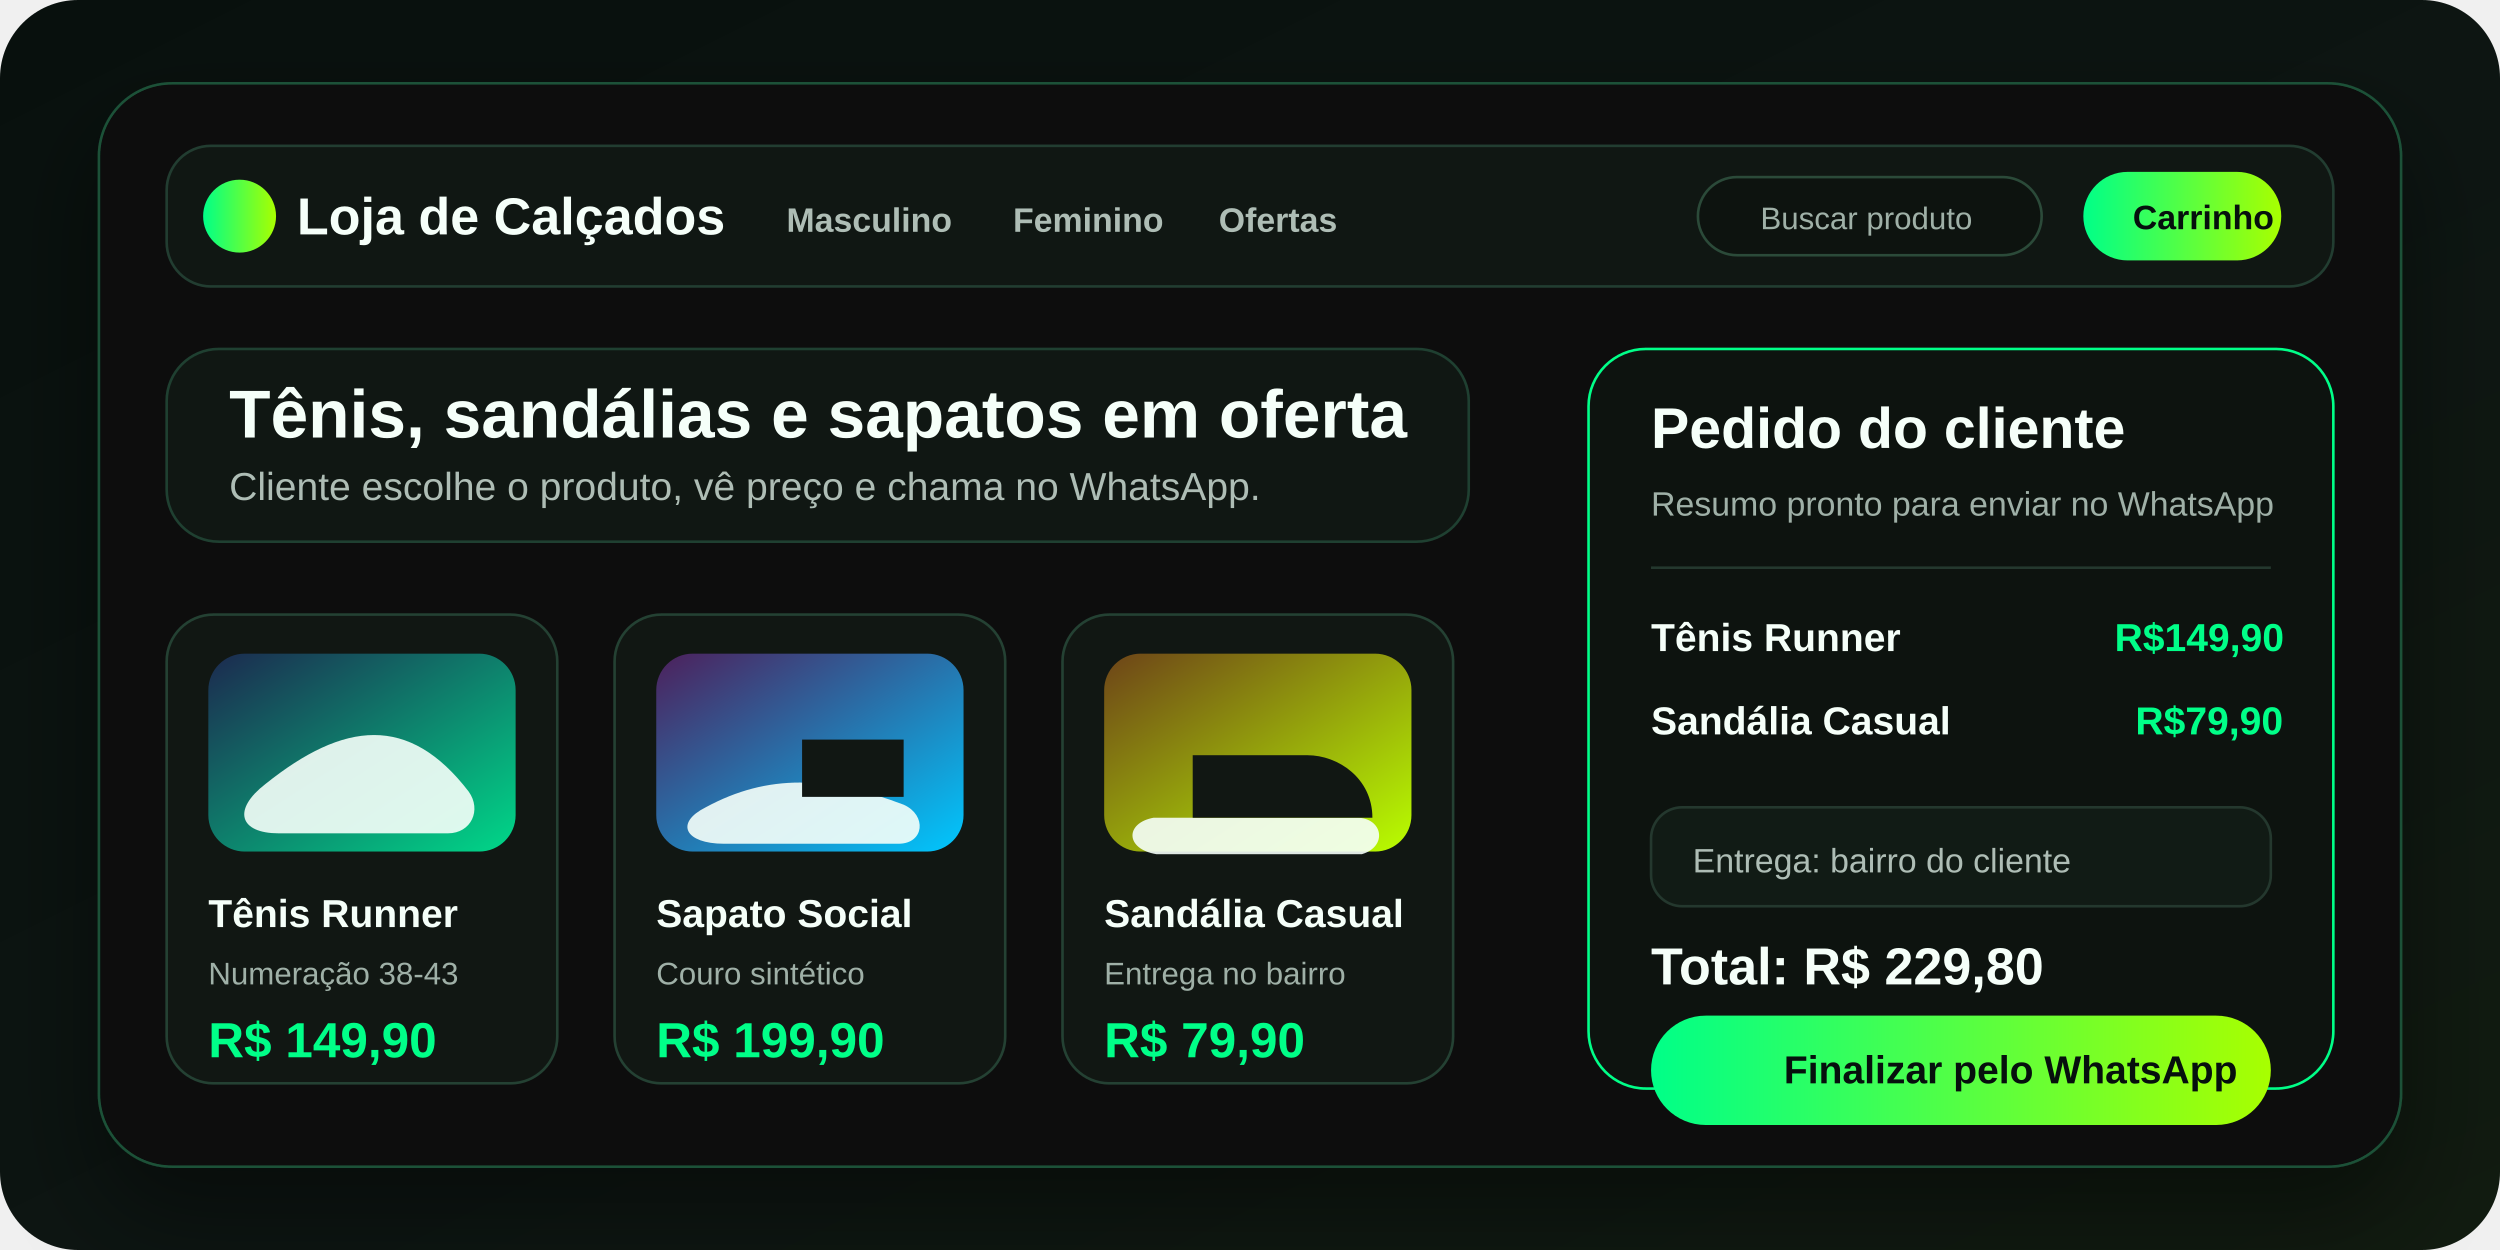
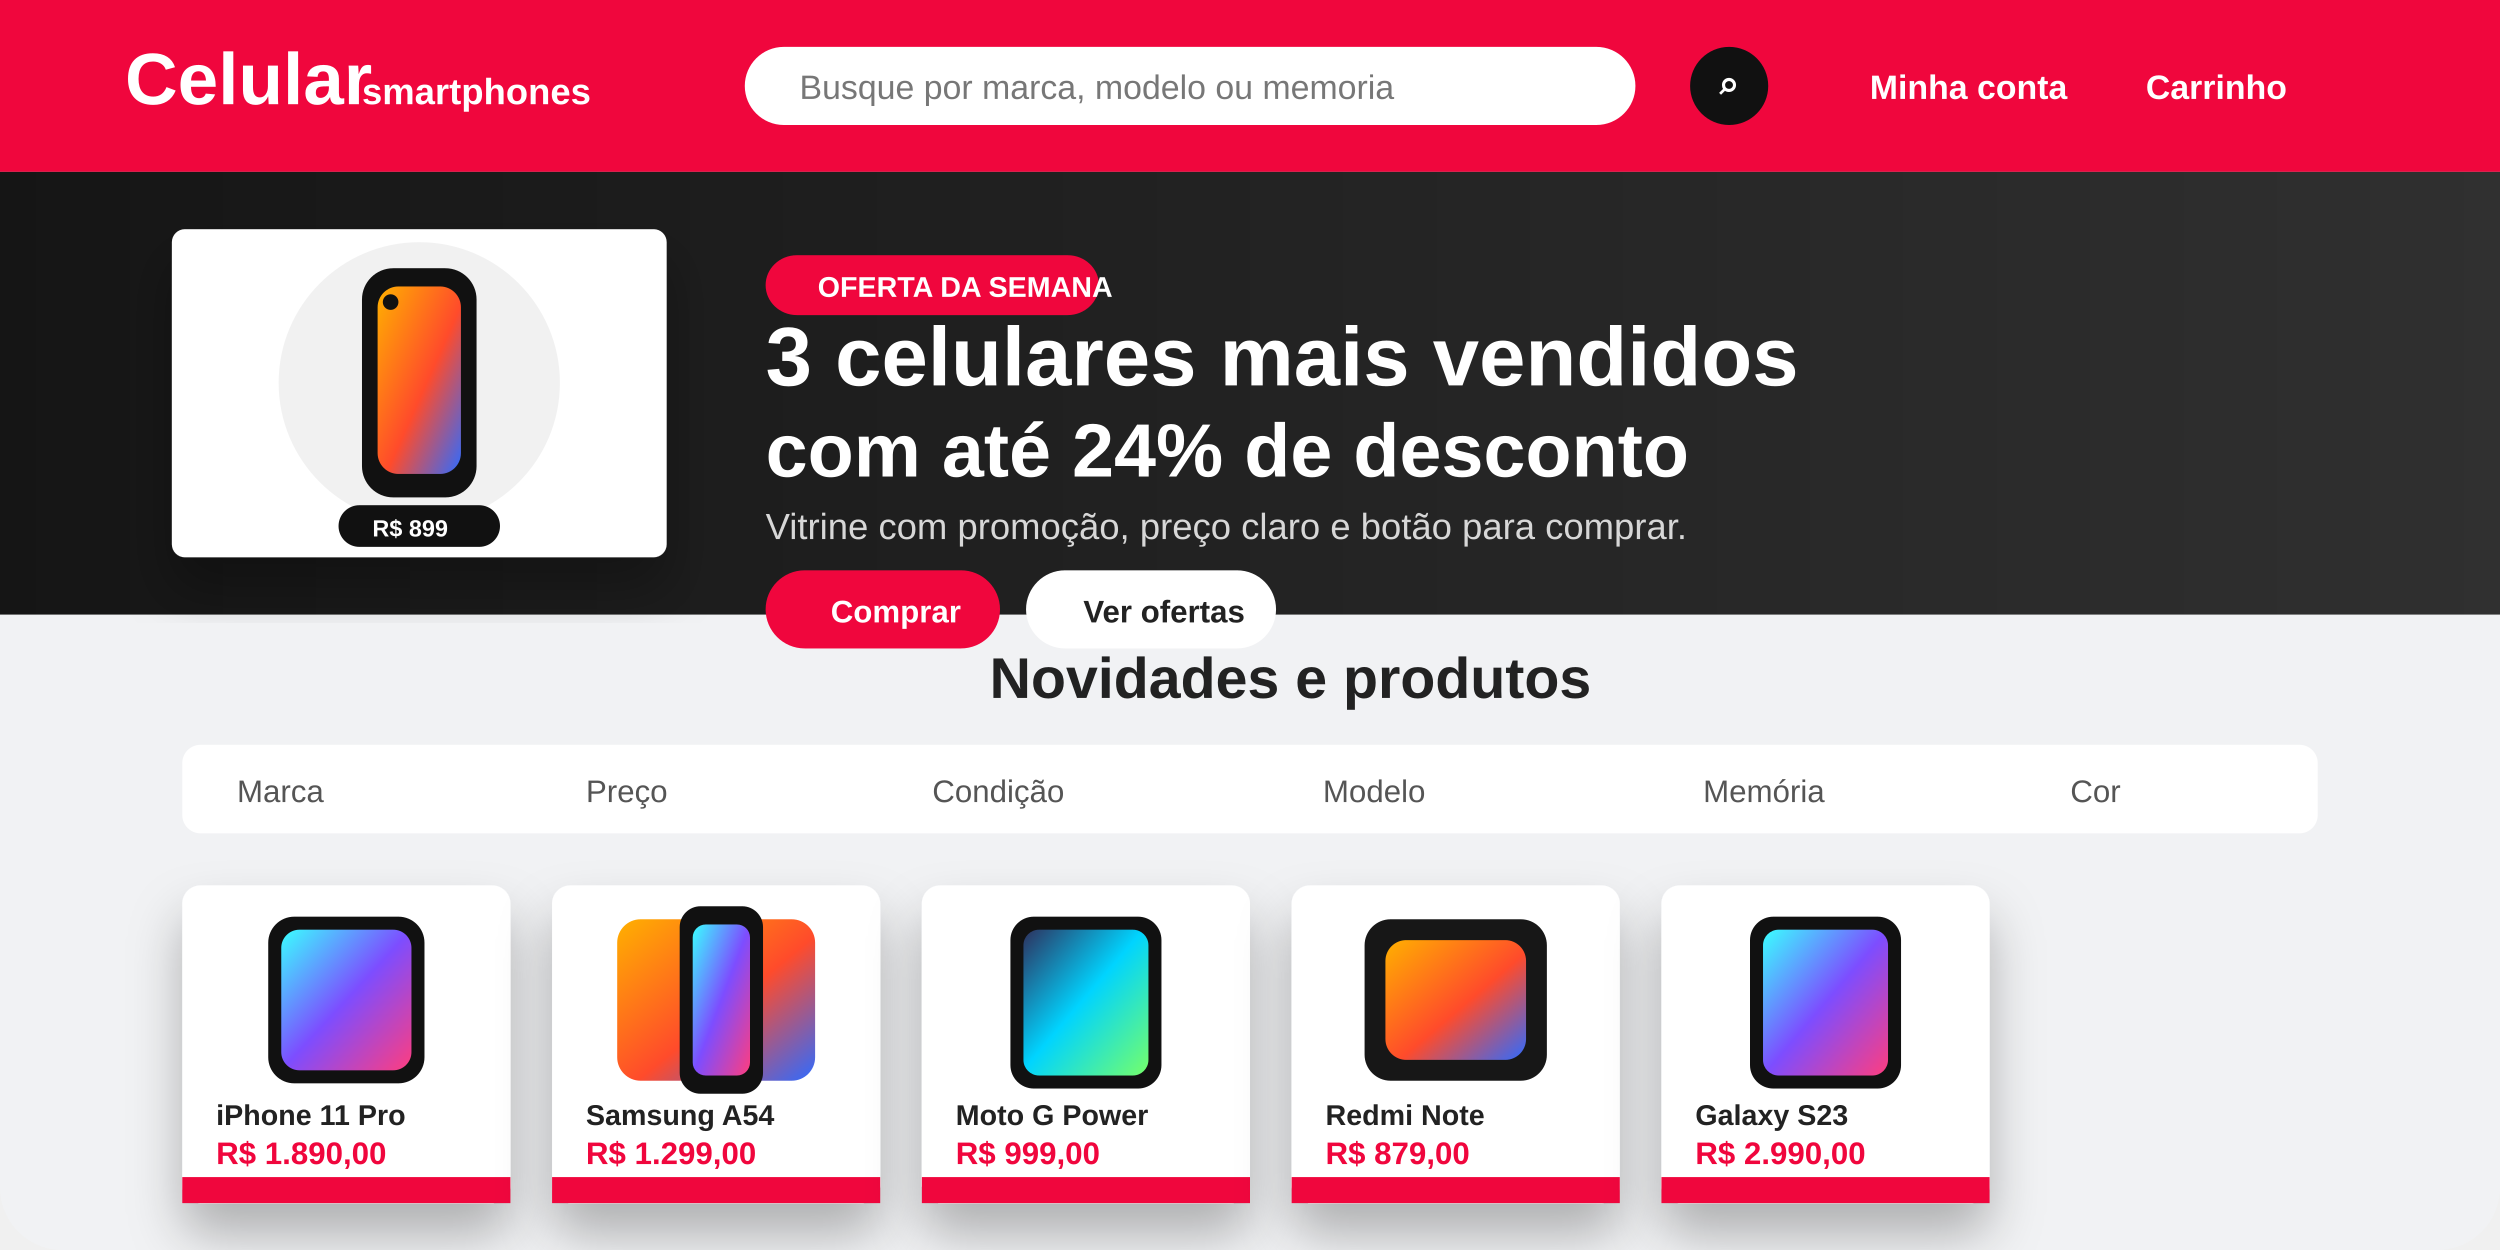
- <svg xmlns="http://www.w3.org/2000/svg" viewBox="0 0 960 480" role="img" aria-label="Exemplo realista de loja virtual com vitrine de produtos, preços e carrinho">
+ <svg xmlns="http://www.w3.org/2000/svg" viewBox="0 0 960 480" role="img" aria-label="Exemplo de loja virtual completa com banner, filtros e grade de produtos">
  <defs>
-     <linearGradient id="bg" x1="0" x2="1" y1="0" y2="1">
-       <stop stop-color="#08100d" />
-       <stop offset=".54" stop-color="#0d1512" />
-       <stop offset="1" stop-color="#111b10" />
+     <linearGradient id="phoneA" x1="0" x2="1" y1="0" y2="1">
+       <stop stop-color="#3affff" />
+       <stop offset=".5" stop-color="#7d4dff" />
+       <stop offset="1" stop-color="#ff3d7f" />
    </linearGradient>
-     <linearGradient id="accent" x1="0" x2="1">
-       <stop stop-color="#00ff88" />
-       <stop offset="1" stop-color="#a8ff00" />
+     <linearGradient id="phoneB" x1="0" x2="1" y1="0" y2="1">
+       <stop stop-color="#ffb000" />
+       <stop offset=".55" stop-color="#ff4b2b" />
+       <stop offset="1" stop-color="#2f6bff" />
    </linearGradient>
-     <linearGradient id="shoe1" x1="0" x2="1" y1="0" y2="1">
-       <stop stop-color="#1c294f" />
-       <stop offset="1" stop-color="#00d889" />
+     <linearGradient id="phoneC" x1="0" x2="1" y1="0" y2="1">
+       <stop stop-color="#2d315e" />
+       <stop offset=".48" stop-color="#00d4ff" />
+       <stop offset="1" stop-color="#75ff6a" />
    </linearGradient>
-     <linearGradient id="shoe2" x1="0" x2="1" y1="0" y2="1">
-       <stop stop-color="#4d205b" />
-       <stop offset="1" stop-color="#00c8ff" />
-     </linearGradient>
-     <linearGradient id="shoe3" x1="0" x2="1" y1="0" y2="1">
-       <stop stop-color="#6d4318" />
-       <stop offset="1" stop-color="#baff00" />
+     <linearGradient id="banner" x1="0" x2="1">
+       <stop stop-color="#151515" />
+       <stop offset="1" stop-color="#303030" />
    </linearGradient>
    <filter id="shadow" x="-20%" y="-20%" width="140%" height="140%">
-       <feDropShadow dx="0" dy="18" stdDeviation="18" flood-color="#000" flood-opacity=".42" />
+       <feDropShadow dx="0" dy="12" stdDeviation="10" flood-color="#000" flood-opacity=".28" />
    </filter>
  </defs>
-   <rect width="960" height="480" rx="30" fill="url(#bg)" />
-   <rect x="38" y="32" width="884" height="416" rx="28" fill="#070b09" stroke="#1f5138" filter="url(#shadow)" />
-   <g transform="translate(64 56)">
-     <rect width="832" height="54" rx="17" fill="#101713" stroke="#223d31" />
-     <circle cx="28" cy="27" r="14" fill="url(#accent)" />
-     <text x="50" y="34" fill="#f5fff9" font-family="Arial, sans-serif" font-size="20" font-weight="900">Loja de Calçados</text>
-     <text x="238" y="33" fill="#aebdb5" font-family="Arial, sans-serif" font-size="13" font-weight="700">Masculino</text>
-     <text x="325" y="33" fill="#aebdb5" font-family="Arial, sans-serif" font-size="13" font-weight="700">Feminino</text>
-     <text x="404" y="33" fill="#aebdb5" font-family="Arial, sans-serif" font-size="13" font-weight="700">Ofertas</text>
-     <rect x="588" y="12" width="132" height="30" rx="15" fill="#0d130f" stroke="#2b4a39" />
-     <text x="612" y="32" fill="#9fb0a7" font-family="Arial, sans-serif" font-size="12">Buscar produto</text>
-     <rect x="736" y="10" width="76" height="34" rx="17" fill="url(#accent)" />
-     <text x="755" y="32" fill="#06100d" font-family="Arial, sans-serif" font-size="13" font-weight="900">Carrinho</text>
-   </g>
-   <g transform="translate(64 134)">
-     <rect width="500" height="74" rx="20" fill="#101713" stroke="#1f4031" />
-     <text x="24" y="34" fill="#f5fff9" font-family="Arial, sans-serif" font-size="26" font-weight="900">Tênis, sandálias e sapatos em oferta</text>
-     <text x="24" y="58" fill="#aebdb5" font-family="Arial, sans-serif" font-size="15">Cliente escolhe o produto, vê preço e chama no WhatsApp.</text>
-     <g transform="translate(0 102)">
-       <rect width="150" height="180" rx="18" fill="#111713" stroke="#244133" />
-       <rect x="16" y="15" width="118" height="76" rx="14" fill="url(#shoe1)" />
-       <path d="M38 65c30-24 55-27 78 3 5 7 1 16-8 16H43c-15 0-18-9-5-19z" fill="#f5fff9" opacity=".9" />
-       <text x="16" y="120" fill="#f5fff9" font-family="Arial, sans-serif" font-size="15" font-weight="900">Tênis Runner</text>
-       <text x="16" y="142" fill="#9fb0a7" font-family="Arial, sans-serif" font-size="12">Numeração 38-43</text>
-       <text x="16" y="170" fill="#00ff88" font-family="Arial, sans-serif" font-size="19" font-weight="900">R$ 149,90</text>
+   <rect width="960" height="480" rx="24" fill="#f1f2f4" />
+   <rect width="960" height="66" fill="#f0063d" />
+   <text x="48" y="40" fill="#fff" font-family="Arial, sans-serif" font-size="28" font-weight="900">Celular</text>
+   <text x="139" y="40" fill="#fff" font-family="Arial, sans-serif" font-size="14" font-weight="700">smartphones</text>
+   <rect x="286" y="18" width="342" height="30" rx="15" fill="#fff" />
+   <text x="307" y="38" fill="#777" font-family="Arial, sans-serif" font-size="13">Busque por marca, modelo ou memoria</text>
+   <circle cx="664" cy="33" r="15" fill="#111" />
+   <text x="659" y="38" fill="#fff" font-family="Arial, sans-serif" font-size="15" font-weight="900">⌕</text>
+   <text x="718" y="38" fill="#fff" font-family="Arial, sans-serif" font-size="13" font-weight="700">Minha conta</text>
+   <text x="824" y="38" fill="#fff" font-family="Arial, sans-serif" font-size="13" font-weight="700">Carrinho</text>
+   <rect x="0" y="66" width="960" height="170" fill="url(#banner)" />
+   <rect x="66" y="88" width="190" height="126" rx="5" fill="#fff" filter="url(#shadow)" />
+   <circle cx="161" cy="147" r="54" fill="#f1f1f1" />
+   <rect x="139" y="103" width="44" height="88" rx="12" fill="#111" />
+   <rect x="145" y="110" width="32" height="72" rx="8" fill="url(#phoneB)" />
+   <circle cx="150" cy="116" r="3" fill="#111" />
+   <rect x="130" y="194" width="62" height="16" rx="8" fill="#111" />
+   <text x="143" y="206" fill="#fff" font-family="Arial, sans-serif" font-size="9" font-weight="900">R$ 899</text>
+   <rect x="294" y="98" width="128" height="23" rx="12" fill="#f0063d" />
+   <text x="314" y="114" fill="#fff" font-family="Arial, sans-serif" font-size="11" font-weight="900">OFERTA DA SEMANA</text>
+   <text x="294" y="148" fill="#fff" font-family="Arial, sans-serif" font-size="32" font-weight="900">3 celulares mais vendidos</text>
+   <text x="294" y="183" fill="#fff" font-family="Arial, sans-serif" font-size="29" font-weight="900">com até 24% de desconto</text>
+   <text x="294" y="207" fill="#d7d7d7" font-family="Arial, sans-serif" font-size="14">Vitrine com promoção, preço claro e botão para comprar.</text>
+   <rect x="294" y="219" width="90" height="30" rx="15" fill="#f0063d" />
+   <text x="319" y="239" fill="#fff" font-family="Arial, sans-serif" font-size="12" font-weight="900">Comprar</text>
+   <rect x="394" y="219" width="96" height="30" rx="15" fill="#fff" />
+   <text x="416" y="239" fill="#222" font-family="Arial, sans-serif" font-size="12" font-weight="900">Ver ofertas</text>
+   <text x="380" y="268" fill="#222" font-family="Arial, sans-serif" font-size="22" font-weight="900">Novidades e produtos</text>
+   <rect x="70" y="286" width="820" height="34" rx="7" fill="#fff" />
+   <text x="91" y="308" fill="#555" font-family="Arial, sans-serif" font-size="12">Marca</text>
+   <text x="225" y="308" fill="#555" font-family="Arial, sans-serif" font-size="12">Preço</text>
+   <text x="358" y="308" fill="#555" font-family="Arial, sans-serif" font-size="12">Condição</text>
+   <text x="508" y="308" fill="#555" font-family="Arial, sans-serif" font-size="12">Modelo</text>
+   <text x="654" y="308" fill="#555" font-family="Arial, sans-serif" font-size="12">Memória</text>
+   <text x="795" y="308" fill="#555" font-family="Arial, sans-serif" font-size="12">Cor</text>
+   <g transform="translate(70 340)">
+     <g>
+       <rect width="126" height="122" rx="7" fill="#fff" filter="url(#shadow)" />
+       <rect x="33" y="12" width="60" height="64" rx="10" fill="#111" />
+       <rect x="38" y="17" width="50" height="54" rx="7" fill="url(#phoneA)" />
+       <text x="13" y="92" fill="#222" font-family="Arial, sans-serif" font-size="11" font-weight="800">iPhone 11 Pro</text>
+       <text x="13" y="107" fill="#f0063d" font-family="Arial, sans-serif" font-size="12" font-weight="900">R$ 1.890,00</text>
+       <rect y="112" width="126" height="10" fill="#f0063d" />
    </g>
-     <g transform="translate(172 102)">
-       <rect width="150" height="180" rx="18" fill="#111713" stroke="#244133" />
-       <rect x="16" y="15" width="118" height="76" rx="14" fill="url(#shoe2)" />
-       <path d="M35 74c24-13 47-12 76-1 9 4 8 15-2 15H42c-15 0-19-8-7-14z" fill="#f5fff9" opacity=".9" />
-       <path d="M72 48h39v22H72z" fill="#111713" />
-       <text x="16" y="120" fill="#f5fff9" font-family="Arial, sans-serif" font-size="15" font-weight="900">Sapato Social</text>
-       <text x="16" y="142" fill="#9fb0a7" font-family="Arial, sans-serif" font-size="12">Couro sintético</text>
-       <text x="16" y="170" fill="#00ff88" font-family="Arial, sans-serif" font-size="19" font-weight="900">R$ 199,90</text>
+     <g transform="translate(142 0)">
+       <rect width="126" height="122" rx="7" fill="#fff" filter="url(#shadow)" />
+       <rect x="25" y="13" width="76" height="62" rx="9" fill="url(#phoneB)" />
+       <rect x="49" y="8" width="32" height="72" rx="8" fill="#111" />
+       <rect x="54" y="15" width="22" height="58" rx="5" fill="url(#phoneA)" />
+       <text x="13" y="92" fill="#222" font-family="Arial, sans-serif" font-size="11" font-weight="800">Samsung A54</text>
+       <text x="13" y="107" fill="#f0063d" font-family="Arial, sans-serif" font-size="12" font-weight="900">R$ 1.299,00</text>
+       <rect y="112" width="126" height="10" fill="#f0063d" />
    </g>
-     <g transform="translate(344 102)">
-       <rect width="150" height="180" rx="18" fill="#111713" stroke="#244133" />
-       <rect x="16" y="15" width="118" height="76" rx="14" fill="url(#shoe3)" />
-       <path d="M35 78h78c10 0 12 11 2 14H36c-12-2-12-12-1-14z" fill="#f5fff9" opacity=".9" />
-       <path d="M50 54h44c12 0 25 9 25 24H50z" fill="#111713" />
-       <text x="16" y="120" fill="#f5fff9" font-family="Arial, sans-serif" font-size="15" font-weight="900">Sandália Casual</text>
-       <text x="16" y="142" fill="#9fb0a7" font-family="Arial, sans-serif" font-size="12">Entrega no bairro</text>
-       <text x="16" y="170" fill="#00ff88" font-family="Arial, sans-serif" font-size="19" font-weight="900">R$ 79,90</text>
+     <g transform="translate(284 0)">
+       <rect width="126" height="122" rx="7" fill="#fff" filter="url(#shadow)" />
+       <rect x="34" y="12" width="58" height="66" rx="9" fill="#111" />
+       <rect x="39" y="17" width="48" height="56" rx="6" fill="url(#phoneC)" />
+       <text x="13" y="92" fill="#222" font-family="Arial, sans-serif" font-size="11" font-weight="800">Moto G Power</text>
+       <text x="13" y="107" fill="#f0063d" font-family="Arial, sans-serif" font-size="12" font-weight="900">R$ 999,00</text>
+       <rect y="112" width="126" height="10" fill="#f0063d" />
+     </g>
+     <g transform="translate(426 0)">
+       <rect width="126" height="122" rx="7" fill="#fff" filter="url(#shadow)" />
+       <rect x="28" y="13" width="70" height="62" rx="10" fill="#171717" />
+       <rect x="36" y="21" width="54" height="46" rx="8" fill="url(#phoneB)" />
+       <text x="13" y="92" fill="#222" font-family="Arial, sans-serif" font-size="11" font-weight="800">Redmi Note</text>
+       <text x="13" y="107" fill="#f0063d" font-family="Arial, sans-serif" font-size="12" font-weight="900">R$ 879,00</text>
+       <rect y="112" width="126" height="10" fill="#f0063d" />
+     </g>
+     <g transform="translate(568 0)">
+       <rect width="126" height="122" rx="7" fill="#fff" filter="url(#shadow)" />
+       <rect x="34" y="12" width="58" height="66" rx="9" fill="#111" />
+       <rect x="39" y="17" width="48" height="56" rx="6" fill="url(#phoneA)" />
+       <text x="13" y="92" fill="#222" font-family="Arial, sans-serif" font-size="11" font-weight="800">Galaxy S23</text>
+       <text x="13" y="107" fill="#f0063d" font-family="Arial, sans-serif" font-size="12" font-weight="900">R$ 2.990,00</text>
+       <rect y="112" width="126" height="10" fill="#f0063d" />
    </g>
  </g>
-   <g transform="translate(610 134)">
-     <rect width="286" height="284" rx="22" fill="#0d130f" stroke="#00ff88" />
-     <text x="24" y="38" fill="#f5fff9" font-family="Arial, sans-serif" font-size="22" font-weight="900">Pedido do cliente</text>
-     <text x="24" y="64" fill="#9fb0a7" font-family="Arial, sans-serif" font-size="13">Resumo pronto para enviar no WhatsApp</text>
-     <line x1="24" y1="84" x2="262" y2="84" stroke="#24382e" />
-     <text x="24" y="116" fill="#f5fff9" font-family="Arial, sans-serif" font-size="15" font-weight="800">Tênis Runner</text>
-     <text x="202" y="116" fill="#00ff88" font-family="Arial, sans-serif" font-size="15" font-weight="900">R$149,90</text>
-     <text x="24" y="148" fill="#f5fff9" font-family="Arial, sans-serif" font-size="15" font-weight="800">Sandália Casual</text>
-     <text x="210" y="148" fill="#00ff88" font-family="Arial, sans-serif" font-size="15" font-weight="900">R$79,90</text>
-     <rect x="24" y="176" width="238" height="38" rx="12" fill="#111b15" stroke="#24382e" />
-     <text x="40" y="201" fill="#aebdb5" font-family="Arial, sans-serif" font-size="13">Entrega: bairro do cliente</text>
-     <text x="24" y="244" fill="#f5fff9" font-family="Arial, sans-serif" font-size="20" font-weight="900">Total: R$ 229,80</text>
-     <rect x="24" y="258" width="238" height="0" fill="none" />
-     <rect x="24" y="228" width="238" height="42" rx="21" transform="translate(0 28)" fill="url(#accent)" />
-     <text x="75" y="282" fill="#06100d" font-family="Arial, sans-serif" font-size="15" font-weight="900">Finalizar pelo WhatsApp</text>
-   </g>
</svg>
